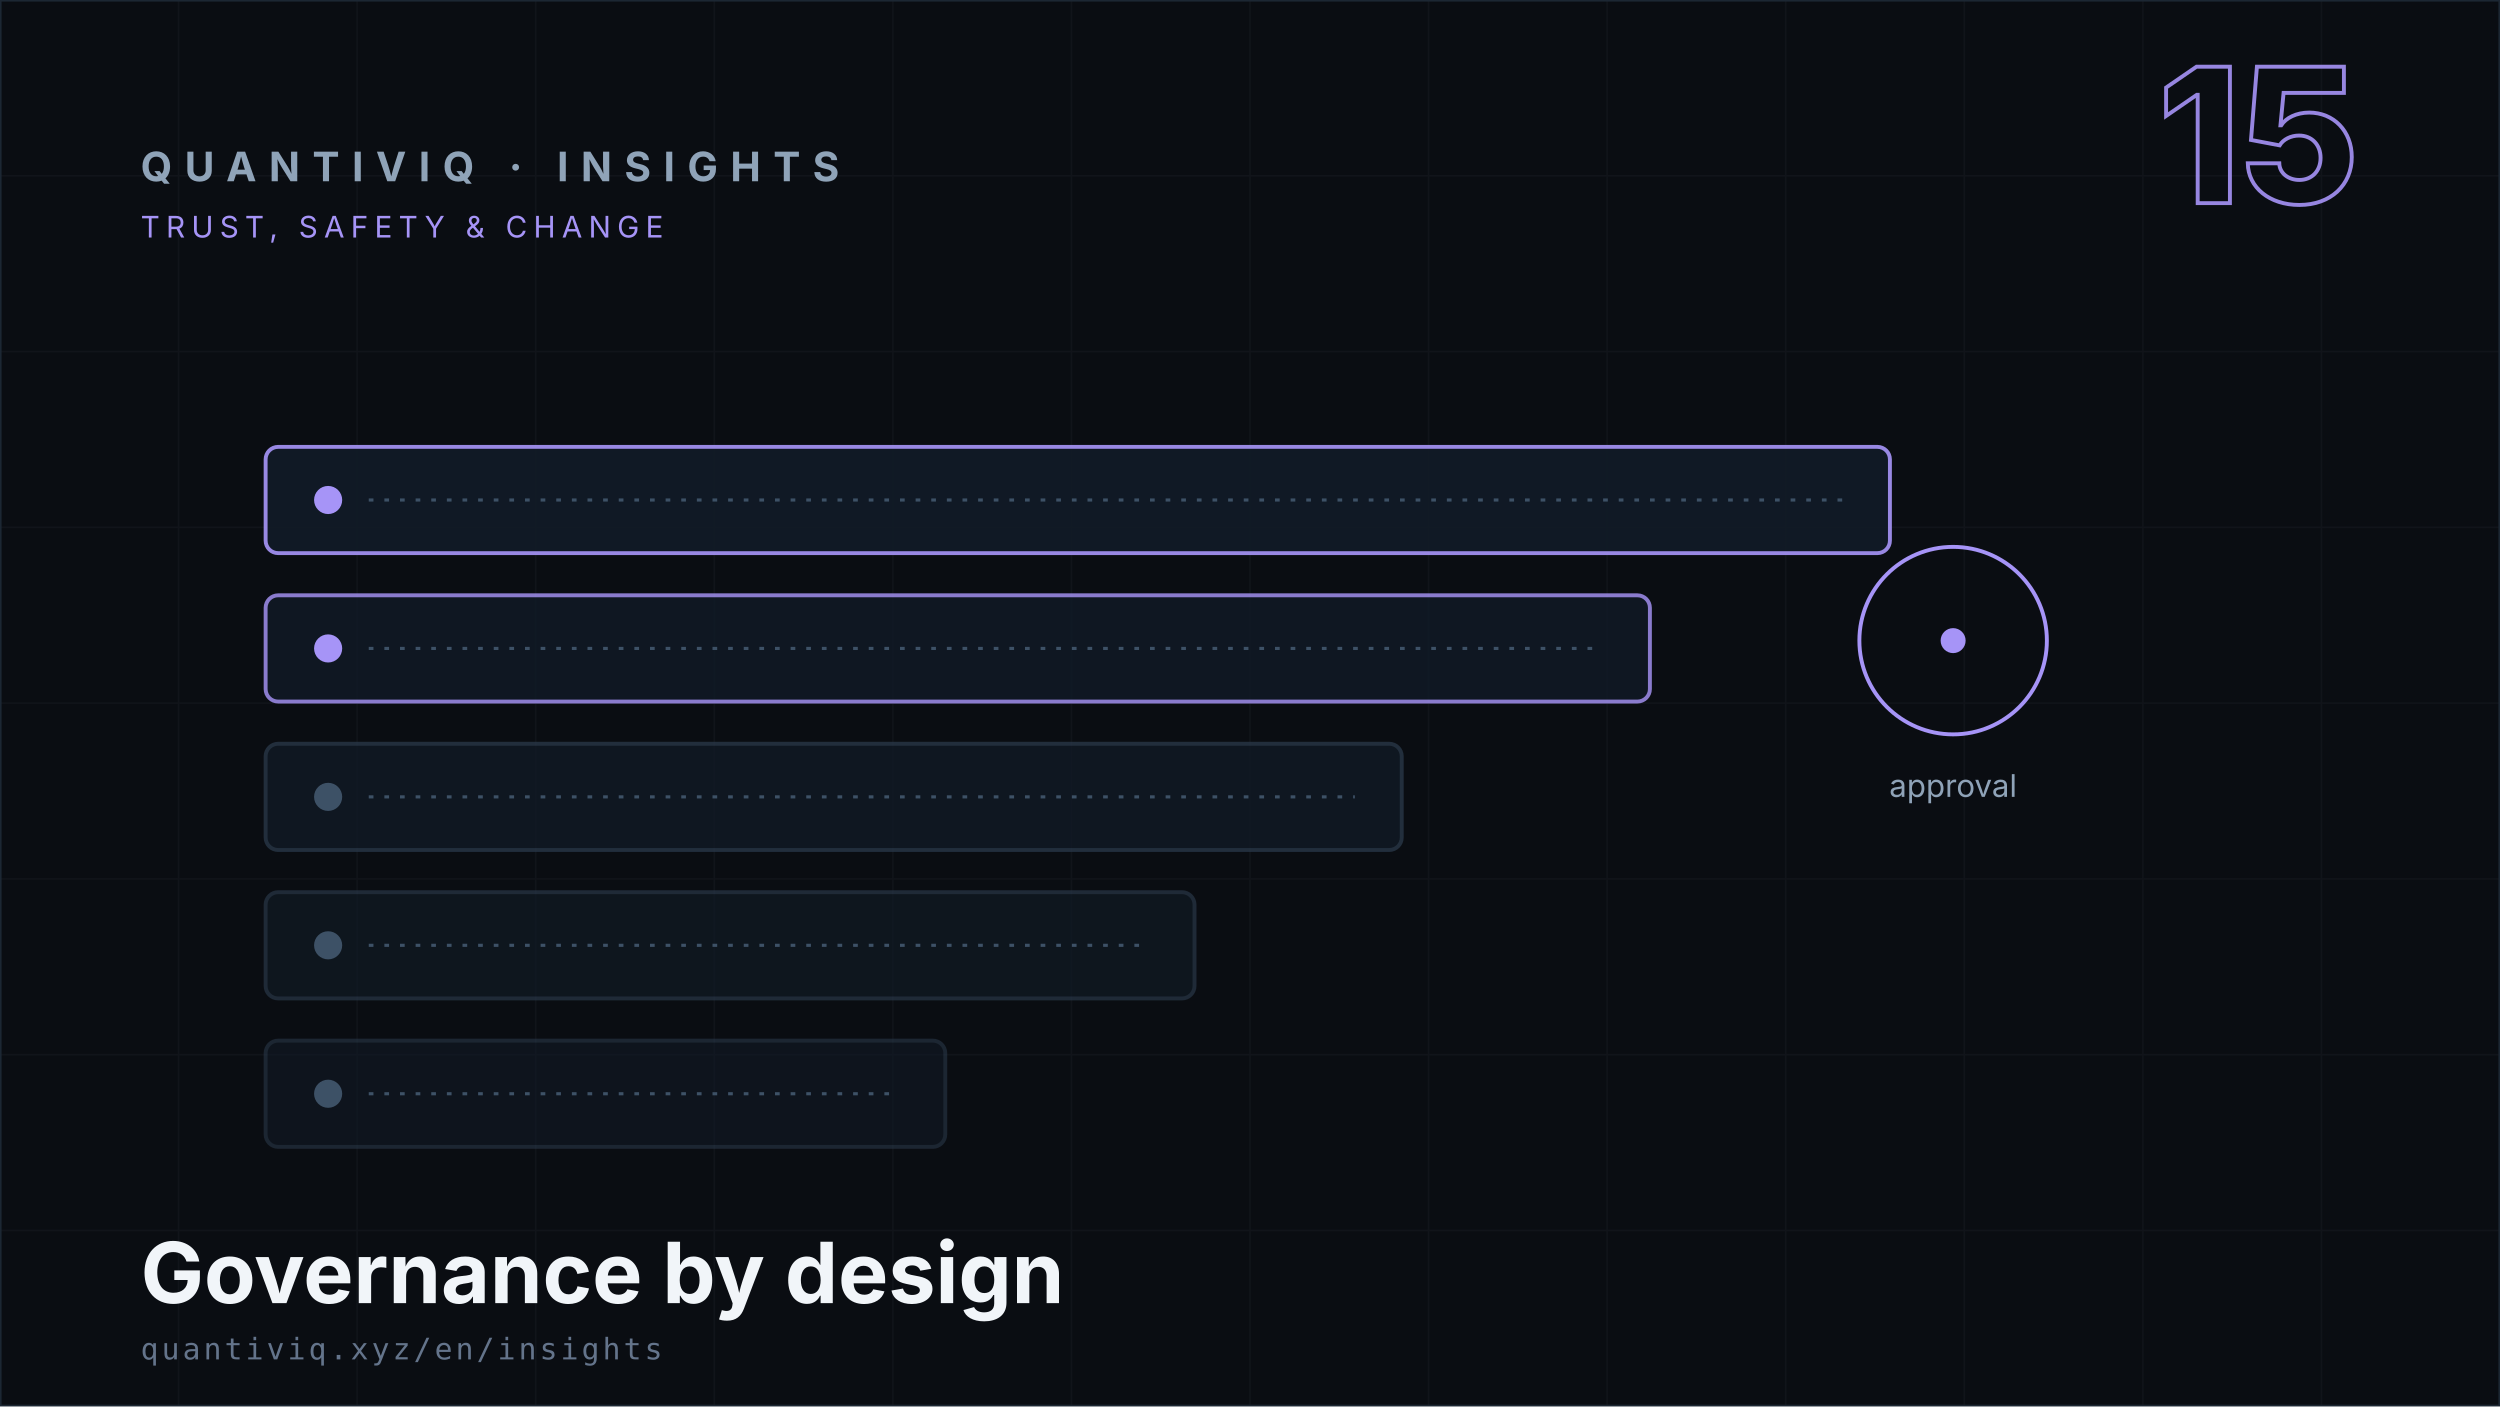
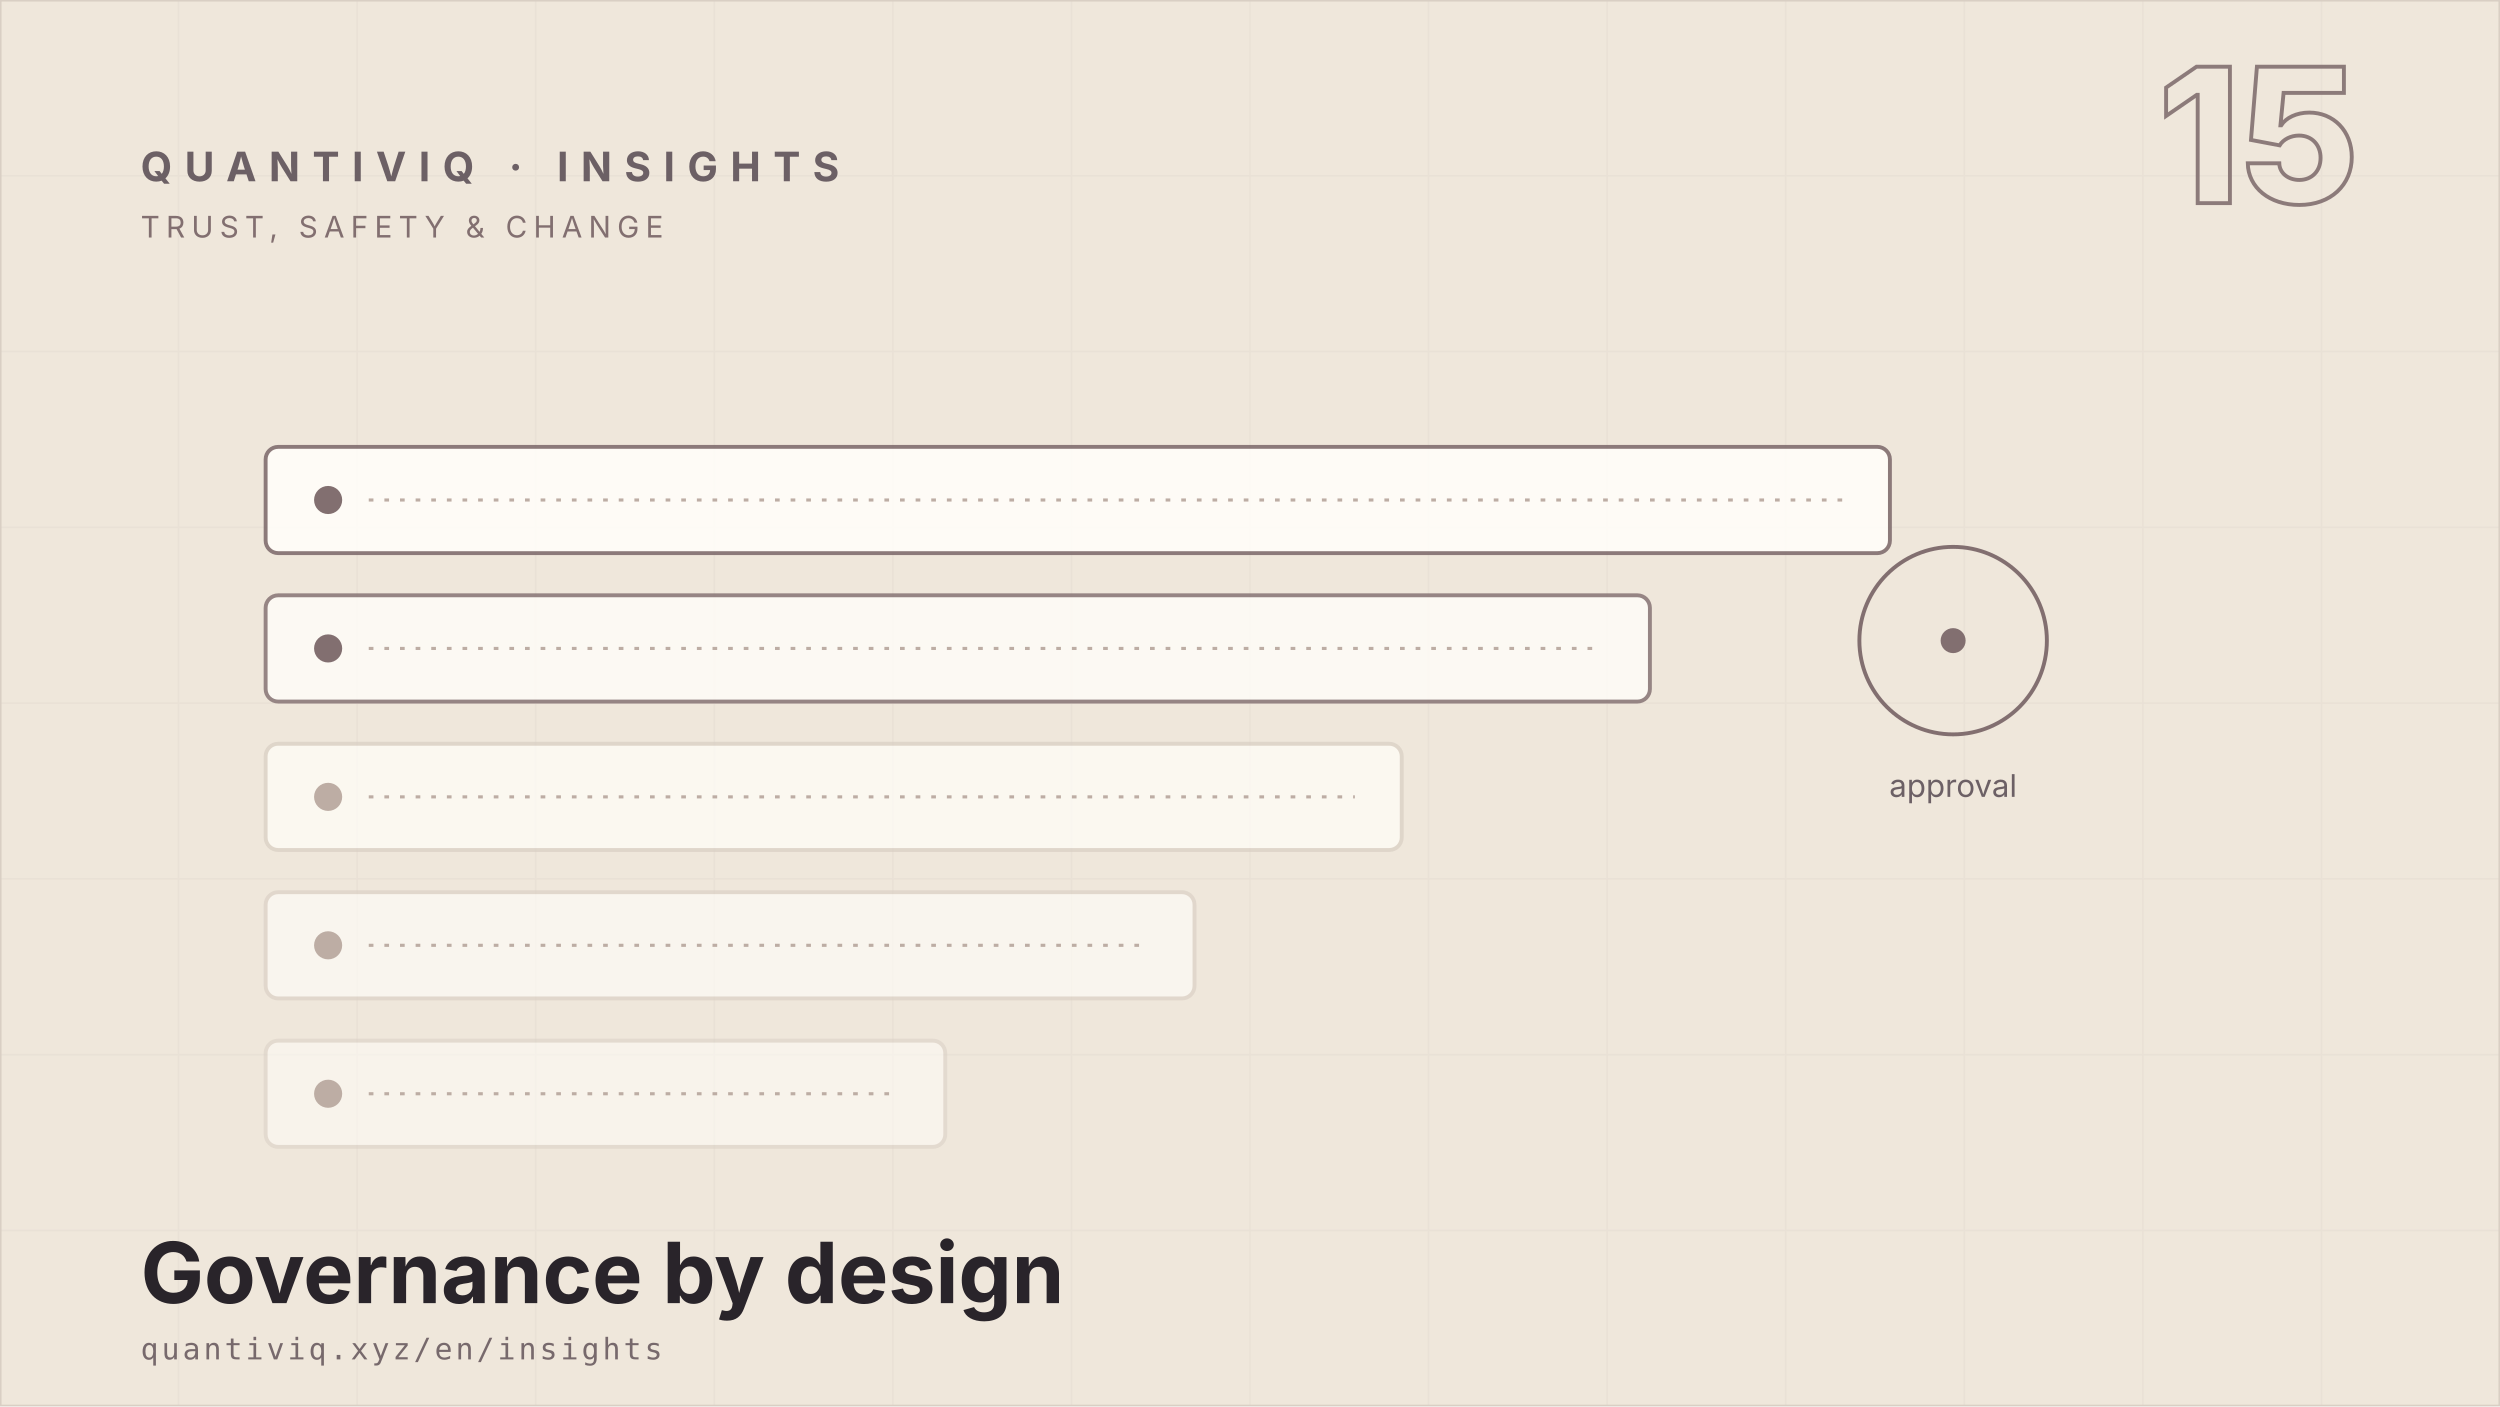
<svg xmlns="http://www.w3.org/2000/svg" width="1600" height="900" viewBox="0 0 1600 900" role="img" aria-label="Quantiviq Insights article 15: Governance by design">
  <defs>
    <marker id="arw" viewBox="0 0 10 10" refX="9" refY="5" markerWidth="7" markerHeight="7" orient="auto-start-reverse">
-       <path d="M0,0 L10,5 L0,10 z" fill="#a694f7" />
+       <path d="M0,0 L10,5 L0,10 z" fill="#826f70" />
    </marker>
  </defs>
-   <rect width="1600" height="900" fill="#0a0d12" />
-   <g opacity="0.05" stroke="#8fa3b8" stroke-width="1">
+   <rect width="1600" height="900" fill="#efe7db" />
+   <g opacity="0.05" stroke="#6c6065" stroke-width="1">
    <line x1="0" y1="0" x2="0" y2="900" />
    <line x1="114.286" y1="0" x2="114.286" y2="900" />
    <line x1="228.571" y1="0" x2="228.571" y2="900" />
    <line x1="342.857" y1="0" x2="342.857" y2="900" />
    <line x1="457.143" y1="0" x2="457.143" y2="900" />
    <line x1="571.429" y1="0" x2="571.429" y2="900" />
    <line x1="685.714" y1="0" x2="685.714" y2="900" />
    <line x1="800" y1="0" x2="800" y2="900" />
    <line x1="914.286" y1="0" x2="914.286" y2="900" />
    <line x1="1028.571" y1="0" x2="1028.571" y2="900" />
    <line x1="1142.857" y1="0" x2="1142.857" y2="900" />
    <line x1="1257.143" y1="0" x2="1257.143" y2="900" />
    <line x1="1371.429" y1="0" x2="1371.429" y2="900" />
    <line x1="1485.714" y1="0" x2="1485.714" y2="900" />
    <line x1="1600" y1="0" x2="1600" y2="900" />
    <line x1="0" y1="0" x2="1600" y2="0" />
    <line x1="0" y1="112.5" x2="1600" y2="112.5" />
    <line x1="0" y1="225" x2="1600" y2="225" />
    <line x1="0" y1="337.5" x2="1600" y2="337.5" />
    <line x1="0" y1="450" x2="1600" y2="450" />
    <line x1="0" y1="562.5" x2="1600" y2="562.5" />
    <line x1="0" y1="675" x2="1600" y2="675" />
    <line x1="0" y1="787.5" x2="1600" y2="787.5" />
    <line x1="0" y1="900" x2="1600" y2="900" />
  </g>
-   <text x="90" y="116" font-family="Inter, system-ui, sans-serif" font-size="26" font-weight="700" letter-spacing="8" fill="#8fa3b8">QUANTIVIQ · INSIGHTS</text>
-   <text x="90" y="152" font-family="Inter, system-ui, sans-serif" font-size="19" letter-spacing="4" fill="#a694f7">TRUST, SAFETY &amp; CHANGE</text>
-   <text x="1510" y="130" text-anchor="end" font-family="Inter, system-ui, sans-serif" font-size="120" font-weight="800" fill="none" stroke="#a694f7" stroke-width="2.5" opacity="0.9">15</text>
-   <text x="90" y="834" font-family="Inter, system-ui, sans-serif" font-size="54" font-weight="700" fill="#f1f5f9">Governance by design</text>
-   <text x="90" y="870" font-family="JetBrains Mono, monospace" font-size="19" letter-spacing="2" fill="#64748b">quantiviq.xyz/en/insights</text>
-   <rect x="0.5" y="0.5" width="1599" height="899" fill="none" stroke="#1c2733" stroke-width="1" />
+   <text x="90" y="116" font-family="Inter, system-ui, sans-serif" font-size="26" font-weight="700" letter-spacing="8" fill="#6c6065">QUANTIVIQ · INSIGHTS</text>
+   <text x="90" y="152" font-family="Inter, system-ui, sans-serif" font-size="19" letter-spacing="4" fill="#826f70">TRUST, SAFETY &amp; CHANGE</text>
+   <text x="1510" y="130" text-anchor="end" font-family="Inter, system-ui, sans-serif" font-size="120" font-weight="800" fill="none" stroke="#826f70" stroke-width="2.5" opacity="0.9">15</text>
+   <text x="90" y="834" font-family="Inter, system-ui, sans-serif" font-size="54" font-weight="700" fill="#29242a">Governance by design</text>
+   <text x="90" y="870" font-family="JetBrains Mono, monospace" font-size="19" letter-spacing="2" fill="#77696c">quantiviq.xyz/en/insights</text>
+   <rect x="0.5" y="0.5" width="1599" height="899" fill="none" stroke="#d9cfc4" stroke-width="1" />
  <g>
-     <rect x="170" y="666" width="434.976" height="68" rx="8" fill="#101a26" stroke="#2a3a4c" stroke-width="2.5" opacity="0.55" />
-     <circle cx="210" cy="700" r="9" fill="#3d5166" />
-     <line x1="236" y1="700" x2="574.976" y2="700" stroke="#3d5166" stroke-width="2" stroke-dasharray="3 7" />
-     <rect x="170" y="571" width="594.489" height="68" rx="8" fill="#101a26" stroke="#2a3a4c" stroke-width="2.5" opacity="0.64" />
-     <circle cx="210" cy="605" r="9" fill="#3d5166" />
-     <line x1="236" y1="605" x2="734.489" y2="605" stroke="#3d5166" stroke-width="2" stroke-dasharray="3 7" />
-     <rect x="170" y="476" width="727.11" height="68" rx="8" fill="#101a26" stroke="#2a3a4c" stroke-width="2.5" opacity="0.73" />
-     <circle cx="210" cy="510" r="9" fill="#3d5166" />
-     <line x1="236" y1="510" x2="867.11" y2="510" stroke="#3d5166" stroke-width="2" stroke-dasharray="3 7" />
-     <rect x="170" y="381" width="885.937" height="68" rx="8" fill="#101a26" stroke="#a694f7" stroke-width="2.5" opacity="0.82" />
-     <circle cx="210" cy="415" r="9" fill="#a694f7" />
-     <line x1="236" y1="415" x2="1025.937" y2="415" stroke="#3d5166" stroke-width="2" stroke-dasharray="3 7" />
-     <rect x="170" y="286" width="1039.548" height="68" rx="8" fill="#101a26" stroke="#a694f7" stroke-width="2.5" opacity="0.91" />
-     <circle cx="210" cy="320" r="9" fill="#a694f7" />
-     <line x1="236" y1="320" x2="1179.548" y2="320" stroke="#3d5166" stroke-width="2" stroke-dasharray="3 7" />
-     <circle cx="1250" cy="410" r="60" fill="none" stroke="#a694f7" stroke-width="2.5" />
-     <circle cx="1250" cy="410" r="8" fill="#a694f7" />
-     <text x="1250" y="510" text-anchor="middle" font-family="Inter, sans-serif" font-size="20" fill="#8fa3b8">approval</text>
+     <rect x="170" y="666" width="434.976" height="68" rx="8" fill="#fffdf8" stroke="#d9cfc4" stroke-width="2.5" opacity="0.55" />
+     <circle cx="210" cy="700" r="9" fill="#bdada4" />
+     <line x1="236" y1="700" x2="574.976" y2="700" stroke="#bdada4" stroke-width="2" stroke-dasharray="3 7" />
+     <rect x="170" y="571" width="594.489" height="68" rx="8" fill="#fffdf8" stroke="#d9cfc4" stroke-width="2.5" opacity="0.64" />
+     <circle cx="210" cy="605" r="9" fill="#bdada4" />
+     <line x1="236" y1="605" x2="734.489" y2="605" stroke="#bdada4" stroke-width="2" stroke-dasharray="3 7" />
+     <rect x="170" y="476" width="727.11" height="68" rx="8" fill="#fffdf8" stroke="#d9cfc4" stroke-width="2.5" opacity="0.73" />
+     <circle cx="210" cy="510" r="9" fill="#bdada4" />
+     <line x1="236" y1="510" x2="867.11" y2="510" stroke="#bdada4" stroke-width="2" stroke-dasharray="3 7" />
+     <rect x="170" y="381" width="885.937" height="68" rx="8" fill="#fffdf8" stroke="#826f70" stroke-width="2.5" opacity="0.82" />
+     <circle cx="210" cy="415" r="9" fill="#826f70" />
+     <line x1="236" y1="415" x2="1025.937" y2="415" stroke="#bdada4" stroke-width="2" stroke-dasharray="3 7" />
+     <rect x="170" y="286" width="1039.548" height="68" rx="8" fill="#fffdf8" stroke="#826f70" stroke-width="2.5" opacity="0.91" />
+     <circle cx="210" cy="320" r="9" fill="#826f70" />
+     <line x1="236" y1="320" x2="1179.548" y2="320" stroke="#bdada4" stroke-width="2" stroke-dasharray="3 7" />
+     <circle cx="1250" cy="410" r="60" fill="none" stroke="#826f70" stroke-width="2.5" />
+     <circle cx="1250" cy="410" r="8" fill="#826f70" />
+     <text x="1250" y="510" text-anchor="middle" font-family="Inter, sans-serif" font-size="20" fill="#6c6065">approval</text>
  </g>
</svg>
